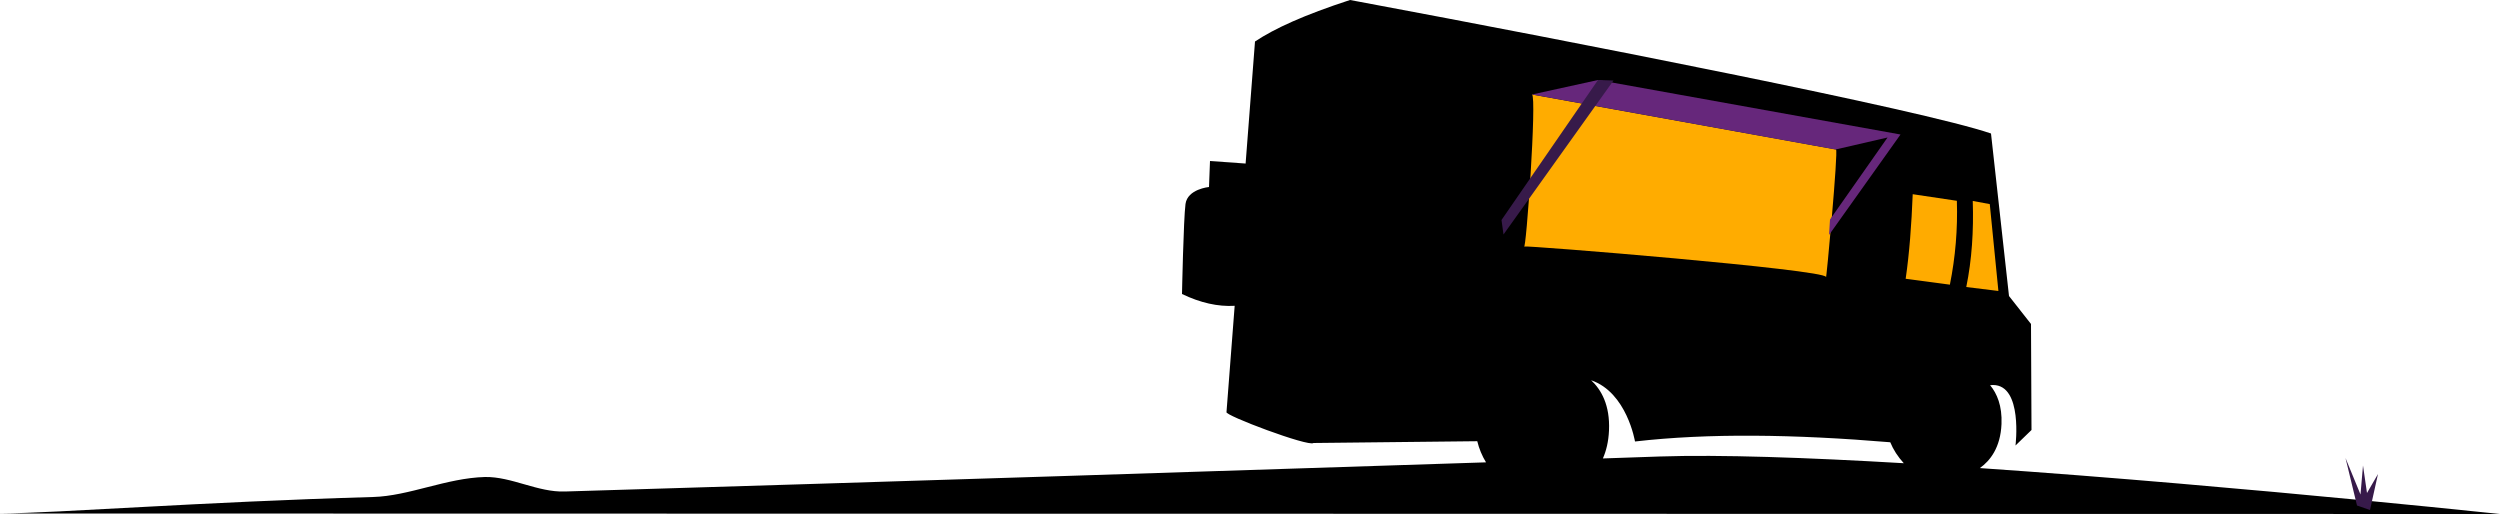
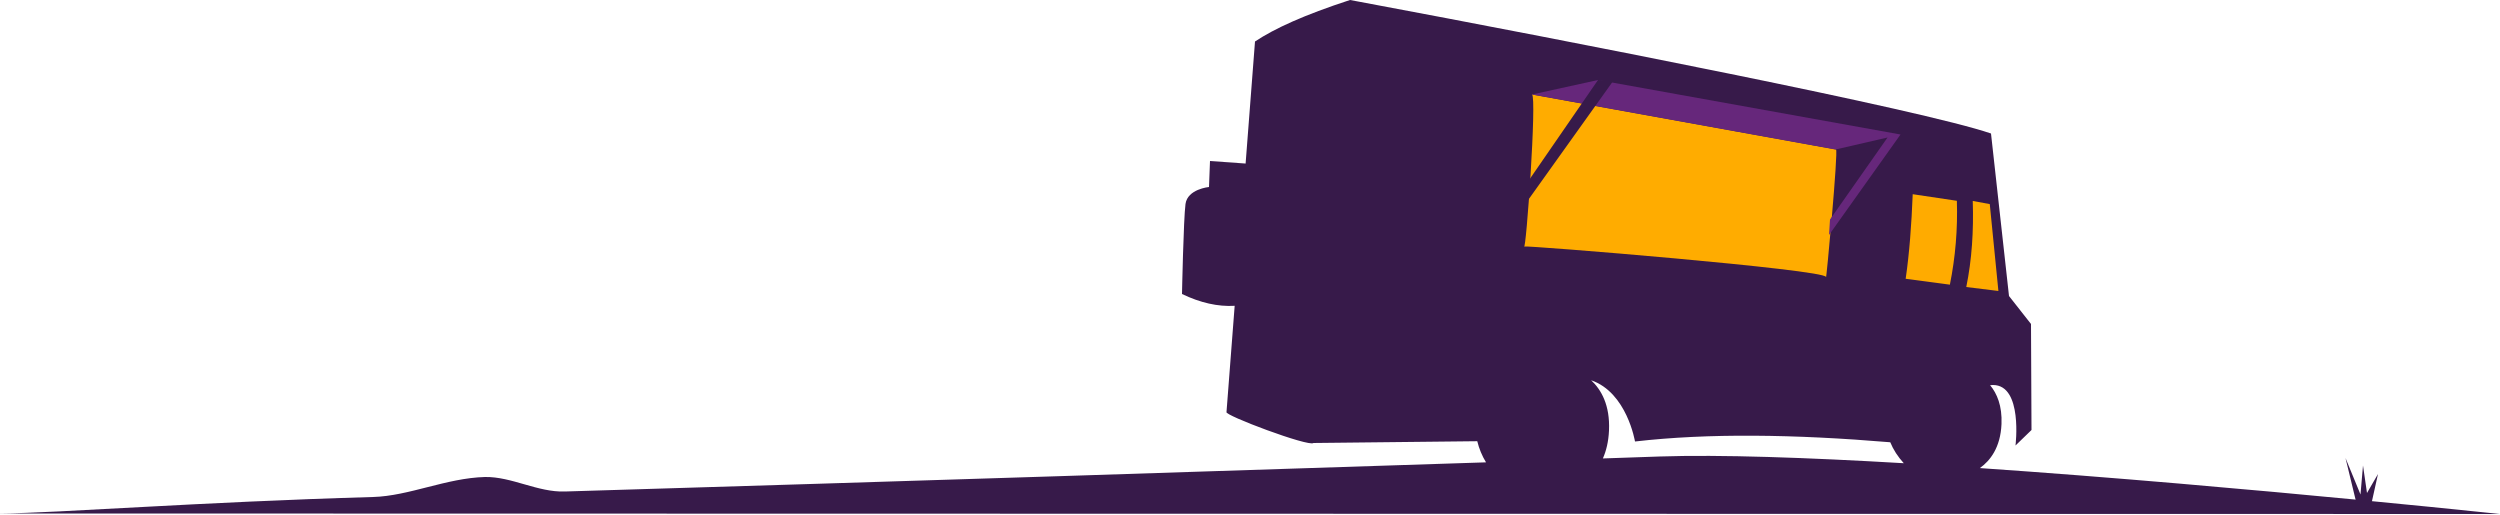
<svg xmlns="http://www.w3.org/2000/svg" viewBox="0 0 500 103" fill-rule="evenodd" clip-rule="evenodd" stroke-linejoin="round" stroke-miterlimit="2">
-   <path d="M272.031.379C315.111 8.431 384.418 21.975 398.2 26.7l3.6 32.5 4.4 5.6.1 21.2-3.2 3.1s1.5-12.1-4.5-12.1c-.196 0-.39.013-.58.039 1.373 1.653 2.432 4.116 2.28 7.761-.196 4.709-2.269 7.349-4.331 8.816 26.302 1.804 54.355 4.302 76.381 6.419A3453.977 3453.977 0 01500 102.8l-500-.1c11.9-.1 39.7-2.3 74.6-3.3 7.2-.2 14.7-3.8 22.4-4 5.3-.1 10.6 3.1 16 2.9 64.141-1.923 139.118-4.34 184.205-5.831a14.773 14.773 0 01-1.753-4.227l-32.751.357-.001.001c-1 .8-18-5.6-17.4-6.2l1.634-21.239c-3.353.199-6.874-.599-10.534-2.361 0 0 .3-15 .7-18 .4-3 4.7-3.4 4.7-3.4l.2-5.2 7.122.509L251 8.3c3.9-2.6 9.8-5.3 19-8.3l2.031.379zm46.197 75.672c2.018 1.879 3.798 4.981 3.572 10.049-.1 2.244-.558 4.083-1.225 5.588 4.666-.158 8.488-.289 11.325-.388 12.047-.404 29.494.205 48.858 1.344-1.181-1.296-2.091-2.688-2.704-4.192-19.235-1.606-36.491-1.836-51.054-.152 0 0-1.607-9.796-8.772-12.249z" fill="#3371a4ac134a" fill-rule="nonzero" />
+   <path d="M272.031.379C315.111 8.431 384.418 21.975 398.2 26.7l3.6 32.5 4.4 5.6.1 21.2-3.2 3.1s1.5-12.1-4.5-12.1c-.196 0-.39.013-.58.039 1.373 1.653 2.432 4.116 2.28 7.761-.196 4.709-2.269 7.349-4.331 8.816 26.302 1.804 54.355 4.302 76.381 6.419A3453.977 3453.977 0 01500 102.8l-500-.1c11.9-.1 39.7-2.3 74.6-3.3 7.2-.2 14.7-3.8 22.4-4 5.3-.1 10.6 3.1 16 2.9 64.141-1.923 139.118-4.34 184.205-5.831a14.773 14.773 0 01-1.753-4.227l-32.751.357-.001.001c-1 .8-18-5.6-17.4-6.2l1.634-21.239c-3.353.199-6.874-.599-10.534-2.361 0 0 .3-15 .7-18 .4-3 4.7-3.4 4.7-3.4l.2-5.2 7.122.509L251 8.3c3.9-2.6 9.8-5.3 19-8.3l2.031.379zm46.197 75.672c2.018 1.879 3.798 4.981 3.572 10.049-.1 2.244-.558 4.083-1.225 5.588 4.666-.158 8.488-.289 11.325-.388 12.047-.404 29.494.205 48.858 1.344-1.181-1.296-2.091-2.688-2.704-4.192-19.235-1.606-36.491-1.836-51.054-.152 0 0-1.607-9.796-8.772-12.249z" fill="#371a4a" fill-rule="nonzero" />
  <path d="M306.4 18.9l60.8 11c.5 0-2 26.9-2 25.5 0-1.5-60.5-6.4-60.4-6.1.4 1.3 2.6-30 1.6-30.4z" fill="#ffac00" fill-rule="nonzero" />
  <path d="M380.1 26.9L365.8 47l.2-3.1 11.51-16.402L367.1 29.9l-60.7-11 13.2-2.9 60.5 10.9z" fill="#66277b" fill-rule="nonzero" />
  <path d="M319.6 16l-19.3 28 .4 2.9 22-30.8-3.1-.1zm151.8 85.1l-2.3-9.5 3 7.3.5-5.8.8 5.5 2.2-3.8-1.6 7.2-2.6-.9z" fill="#371a4a" fill-rule="nonzero" />
  <path d="M382.543 38.84c-.242 6.096-.666 11.826-1.41 16.915l8.845 1.177a73.144 73.144 0 001.395-16.773l-8.83-1.319zM394.55 40.19c.195 5.983-.176 11.744-1.295 17.214l6.425.791-1.725-17.374-3.405-.631z" fill="#ffab00" fill-rule="nonzero" />
</svg>
